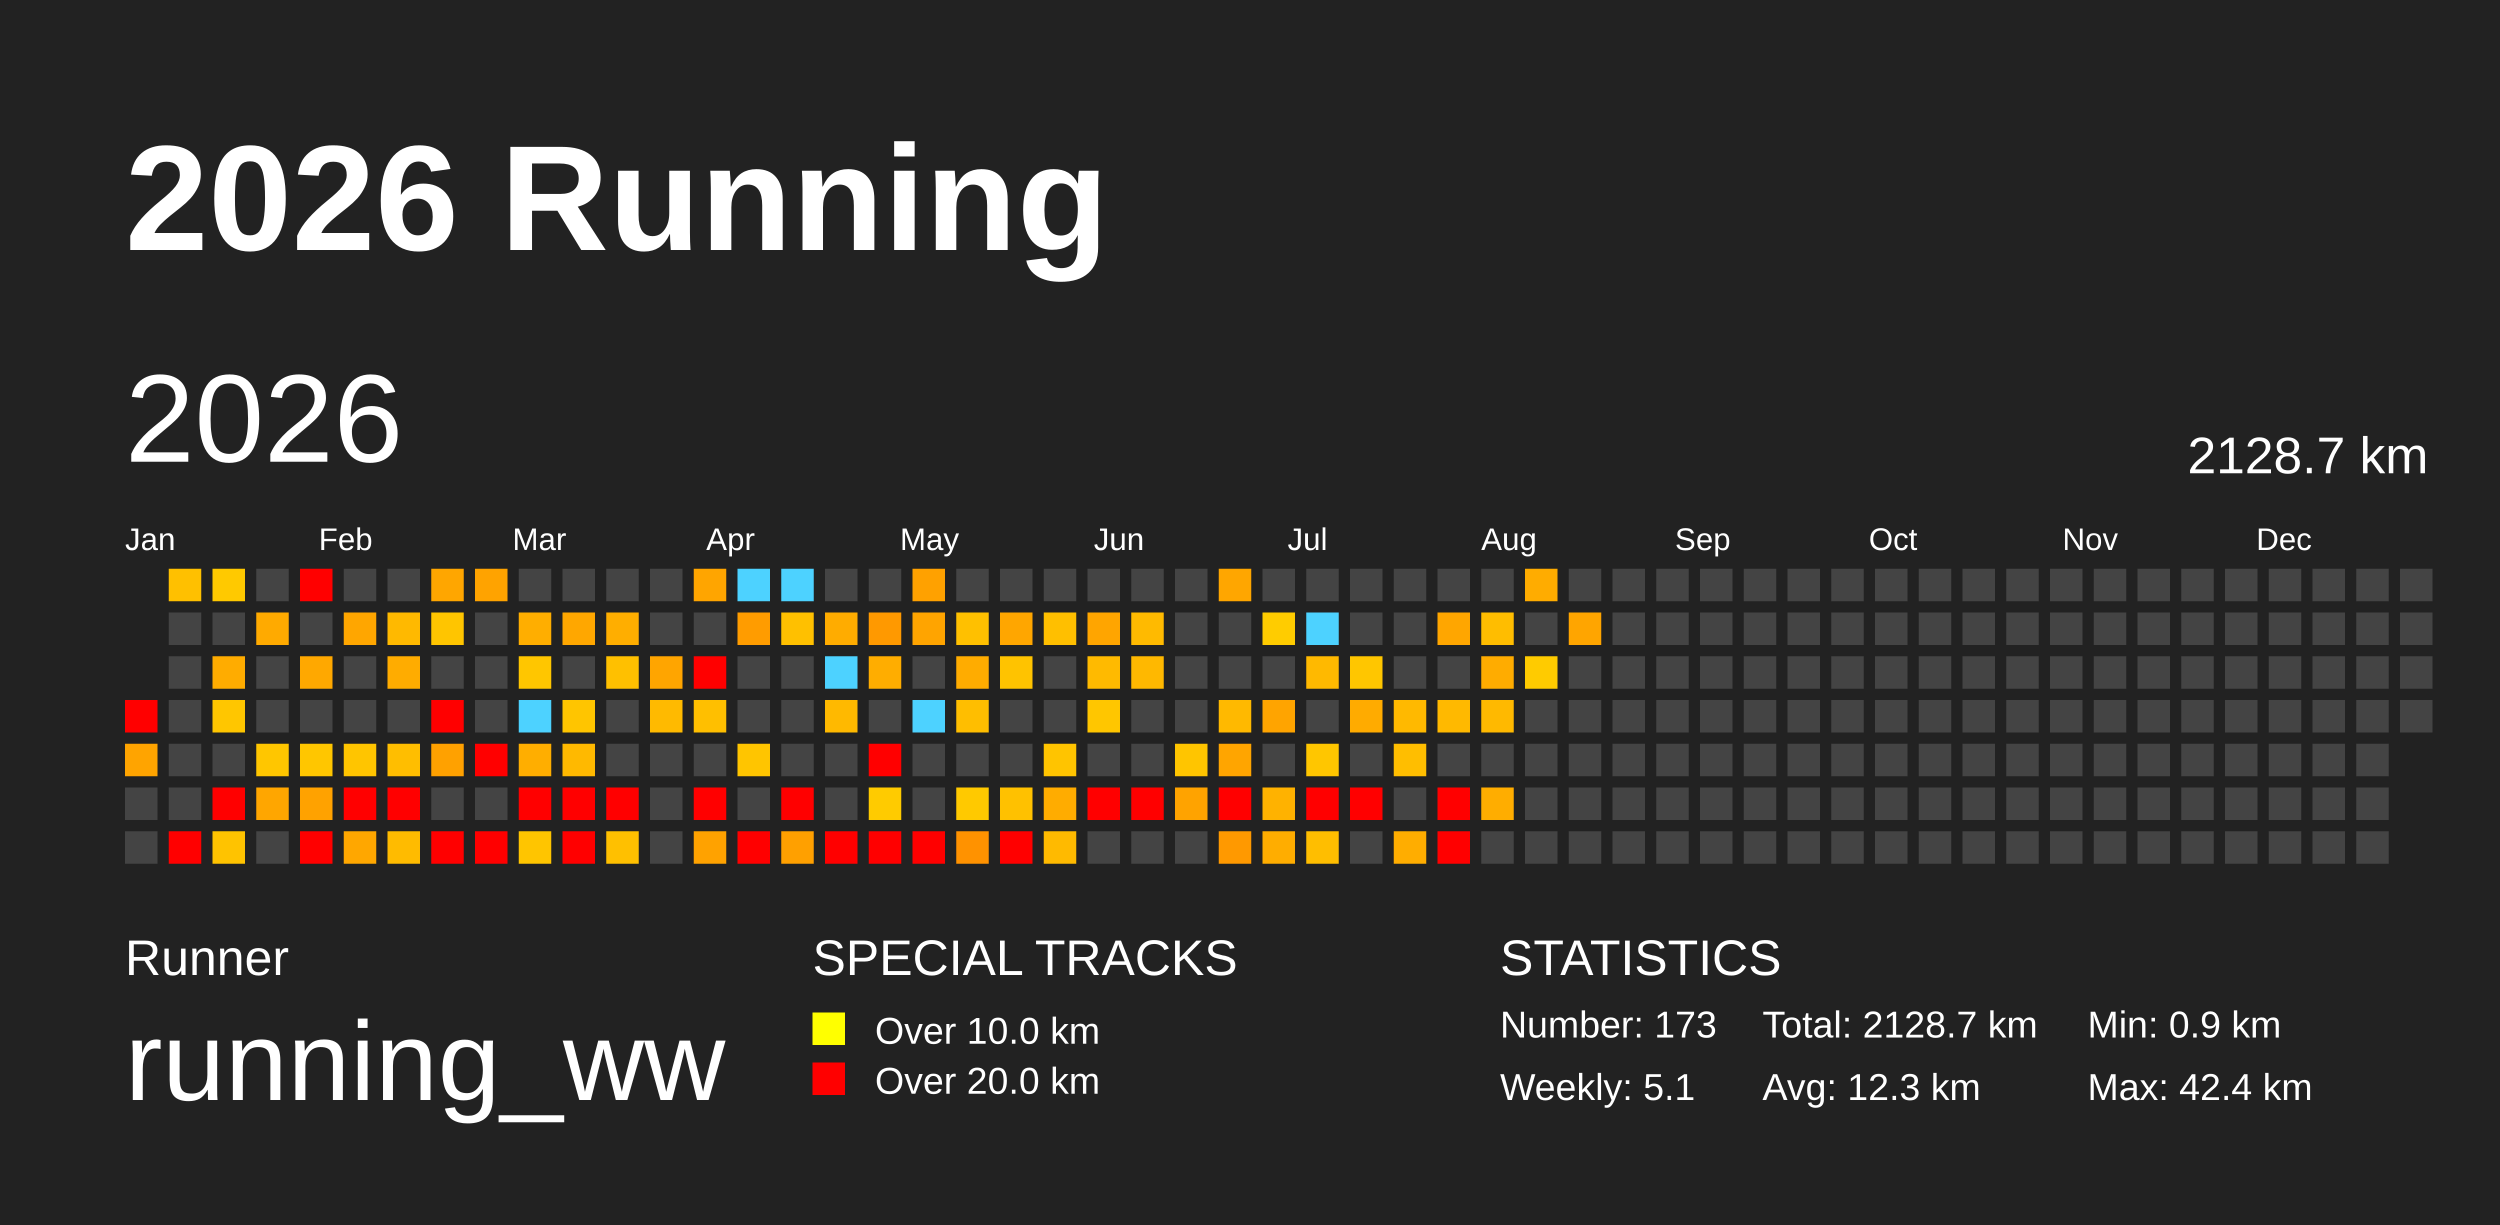
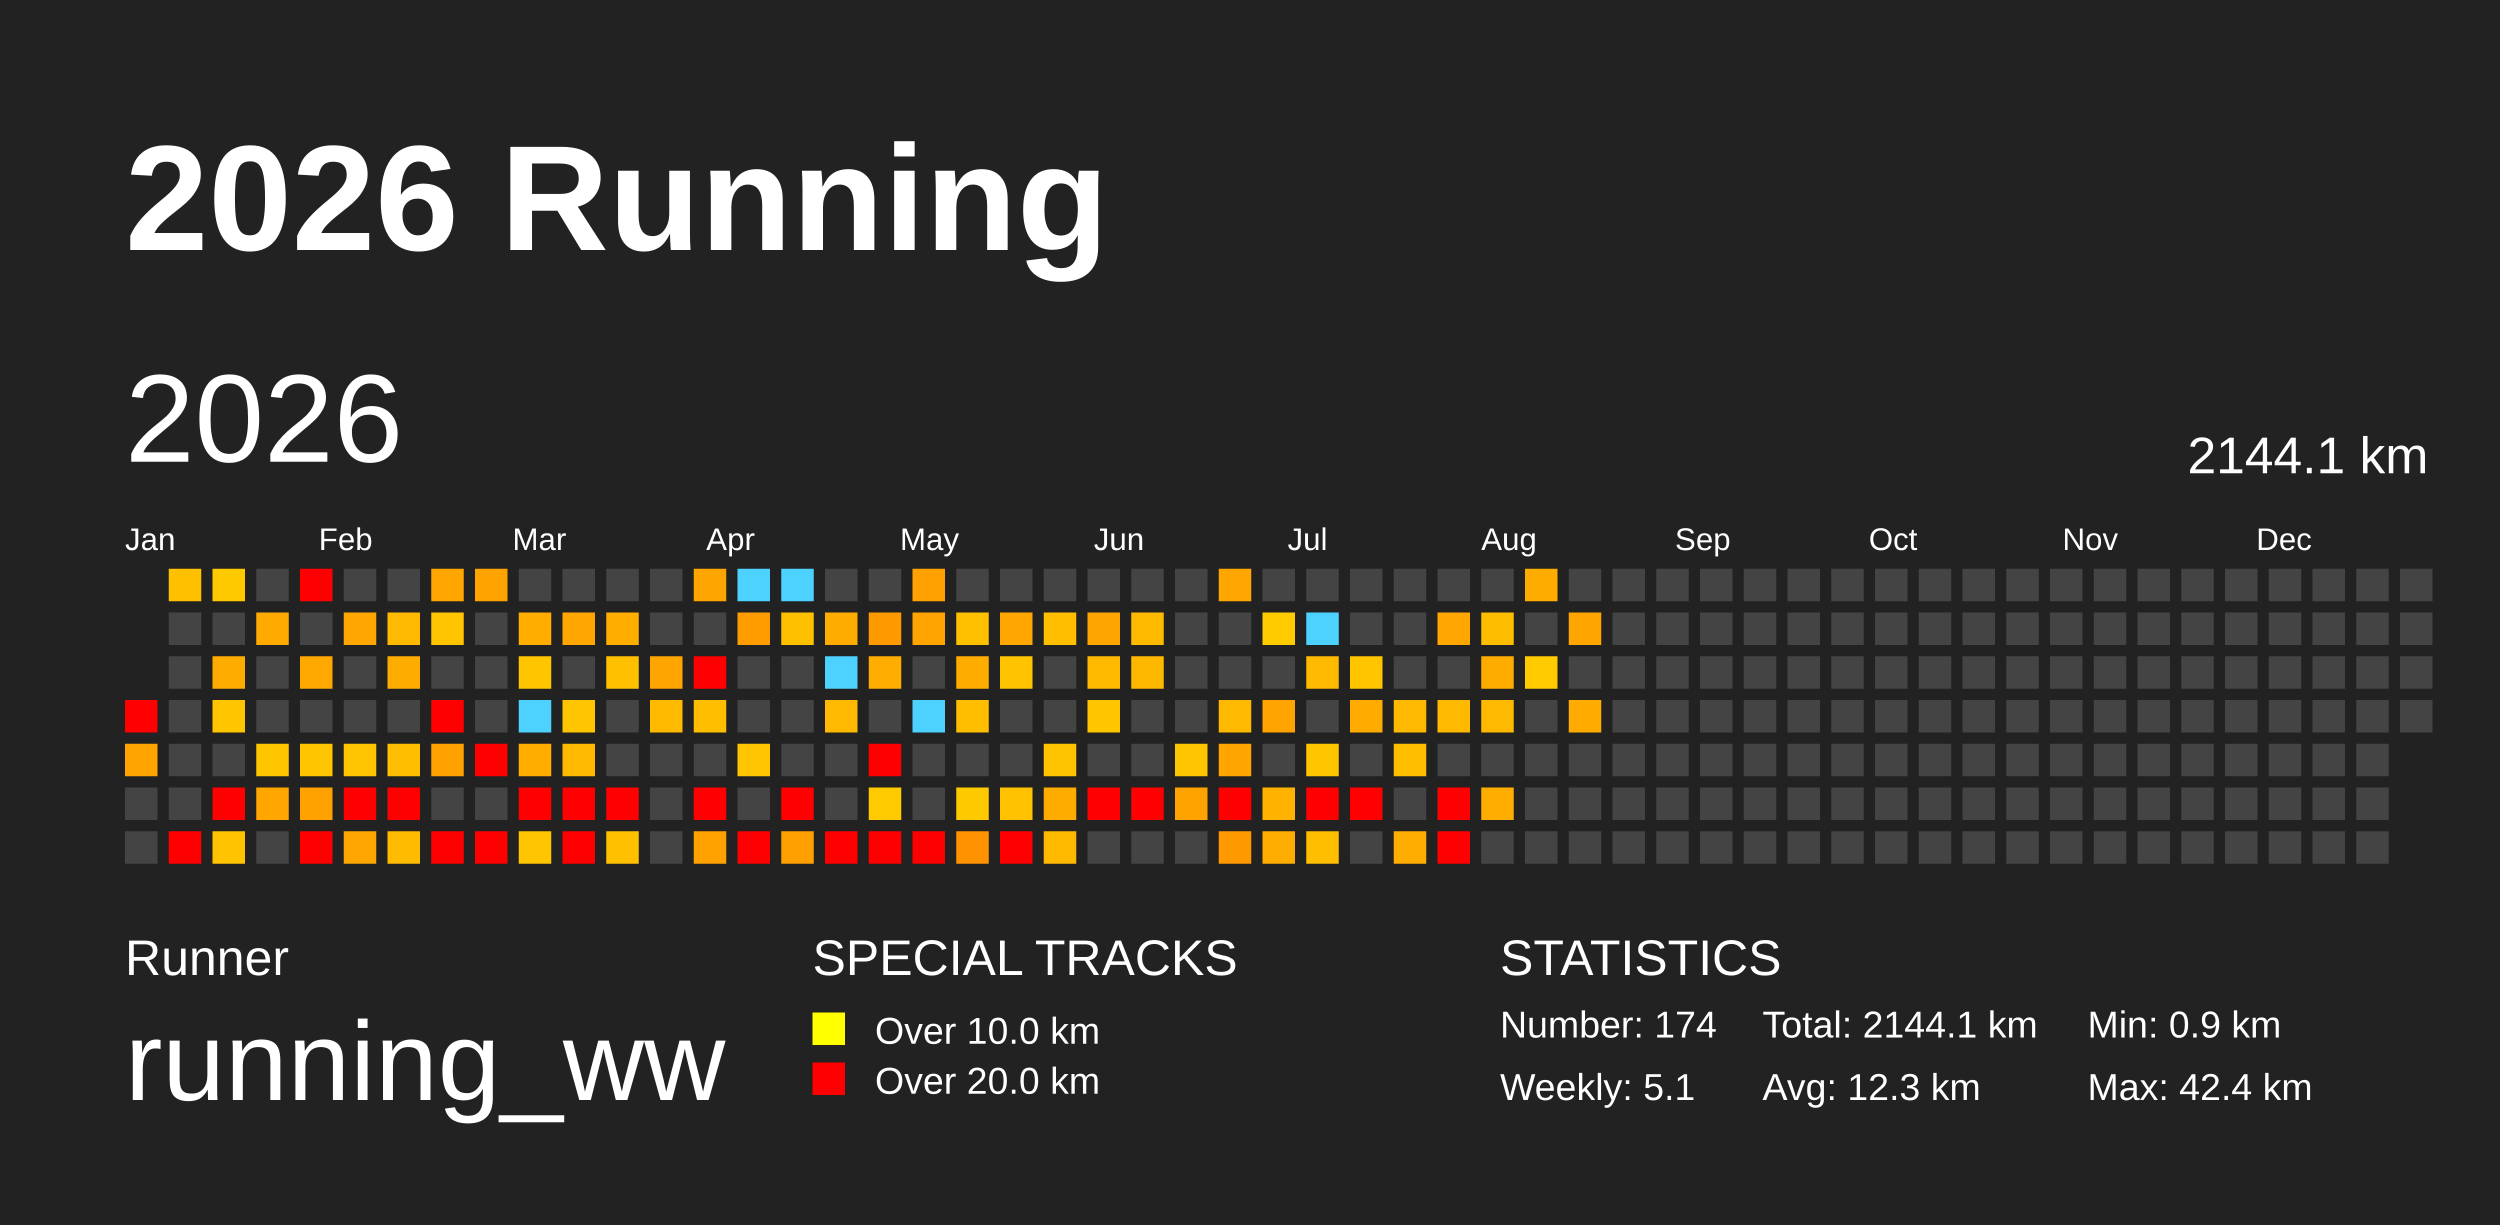
<svg xmlns="http://www.w3.org/2000/svg" baseProfile="full" height="98mm" version="1.1" viewBox="0,0,200,98" width="200mm">
  <defs />
  <rect fill="#222222" height="98" width="200" x="0" y="0" />
  <text fill="#FFFFFF" style="font-size:12px; font-family:Arial; font-weight:bold;" x="10" y="20">2026 Running</text>
  <text fill="#FFFFFF" style="font-size:4px; font-family:Arial" x="10" y="78">Runner</text>
  <text fill="#FFFFFF" style="font-size:9px; font-family:Arial" x="10" y="88">running_ww</text>
  <text fill="#FFFFFF" style="font-size:4px; font-family:Arial" x="65" y="78">SPECIAL TRACKS</text>
  <rect fill="yellow" height="2.6" width="2.6" x="65" y="81" />
  <text fill="#FFFFFF" style="font-size:3px; font-family:Arial" x="70" y="83.5">Over 10.0 km</text>
  <rect fill="red" height="2.6" width="2.6" x="65" y="85" />
  <text fill="#FFFFFF" style="font-size:3px; font-family:Arial" x="70" y="87.5">Over 20.0 km</text>
  <text fill="#FFFFFF" style="font-size:4px; font-family:Arial" x="120" y="78">STATISTICS</text>
-   <text fill="#FFFFFF" style="font-size:3px; font-family:Arial" x="120" y="83">Number: 173</text>
+   <text fill="#FFFFFF" style="font-size:3px; font-family:Arial" x="120" y="83">Number: 174</text>
  <text fill="#FFFFFF" style="font-size:3px; font-family:Arial" x="120" y="88">Weekly: 5.1</text>
-   <text fill="#FFFFFF" style="font-size:3px; font-family:Arial" x="141" y="83">Total: 2128.7 km</text>
+   <text fill="#FFFFFF" style="font-size:3px; font-family:Arial" x="141" y="83">Total: 2144.1 km</text>
  <text fill="#FFFFFF" style="font-size:3px; font-family:Arial" x="141" y="88">Avg: 12.3 km</text>
  <text fill="#FFFFFF" style="font-size:3px; font-family:Arial" x="167" y="83">Min: 0.9 km</text>
  <text fill="#FFFFFF" style="font-size:3px; font-family:Arial" x="167" y="88">Max: 42.4 km</text>
  <text dominant-baseline="hanging" fill="#FFFFFF" style="font-size:10.0px; font-family:Arial;" x="10" y="30">2026</text>
-   <text dominant-baseline="hanging" fill="#FFFFFF" style="font-size:4.125px; font-family:Arial;" x="175" y="35">2128.7 km</text>
+   <text dominant-baseline="hanging" fill="#FFFFFF" style="font-size:4.125px; font-family:Arial;" x="175" y="35">2144.1 km</text>
  <text fill="#FFFFFF" style="font-size:2.5px; font-family:Arial" x="10.0" y="44">Jan</text>
  <text fill="#FFFFFF" style="font-size:2.5px; font-family:Arial" x="25.5" y="44">Feb</text>
  <text fill="#FFFFFF" style="font-size:2.5px; font-family:Arial" x="41.0" y="44">Mar</text>
  <text fill="#FFFFFF" style="font-size:2.5px; font-family:Arial" x="56.5" y="44">Apr</text>
  <text fill="#FFFFFF" style="font-size:2.5px; font-family:Arial" x="72.0" y="44">May</text>
  <text fill="#FFFFFF" style="font-size:2.5px; font-family:Arial" x="87.5" y="44">Jun</text>
  <text fill="#FFFFFF" style="font-size:2.5px; font-family:Arial" x="103.0" y="44">Jul</text>
  <text fill="#FFFFFF" style="font-size:2.5px; font-family:Arial" x="118.5" y="44">Aug</text>
  <text fill="#FFFFFF" style="font-size:2.5px; font-family:Arial" x="134.0" y="44">Sep</text>
  <text fill="#FFFFFF" style="font-size:2.5px; font-family:Arial" x="149.5" y="44">Oct</text>
  <text fill="#FFFFFF" style="font-size:2.5px; font-family:Arial" x="165.0" y="44">Nov</text>
  <text fill="#FFFFFF" style="font-size:2.5px; font-family:Arial" x="180.5" y="44">Dec</text>
  <rect fill="red" height="2.6" width="2.6" x="10.0" y="56.0" />
  <rect fill="#ffa400" height="2.6" width="2.6" x="10.0" y="59.5" />
  <rect fill="#444444" height="2.6" width="2.6" x="10.0" y="63.0" />
  <rect fill="#444444" height="2.6" width="2.6" x="10.0" y="66.5" />
  <rect fill="#ffc000" height="2.6" width="2.6" x="13.5" y="45.5" />
  <rect fill="#444444" height="2.6" width="2.6" x="13.5" y="49.0" />
  <rect fill="#444444" height="2.6" width="2.6" x="13.5" y="52.5" />
  <rect fill="#444444" height="2.6" width="2.6" x="13.5" y="56.0" />
  <rect fill="#444444" height="2.6" width="2.6" x="13.5" y="59.5" />
  <rect fill="#444444" height="2.6" width="2.6" x="13.5" y="63.0" />
  <rect fill="red" height="2.6" width="2.6" x="13.5" y="66.5" />
  <rect fill="#ffc900" height="2.6" width="2.6" x="17.0" y="45.5" />
  <rect fill="#444444" height="2.6" width="2.6" x="17.0" y="49.0" />
  <rect fill="#ffac00" height="2.6" width="2.6" x="17.0" y="52.5" />
  <rect fill="#ffc600" height="2.6" width="2.6" x="17.0" y="56.0" />
  <rect fill="#444444" height="2.6" width="2.6" x="17.0" y="59.5" />
  <rect fill="red" height="2.6" width="2.6" x="17.0" y="63.0" />
  <rect fill="#ffc300" height="2.6" width="2.6" x="17.0" y="66.5" />
  <rect fill="#444444" height="2.6" width="2.6" x="20.5" y="45.5" />
  <rect fill="#ffaa00" height="2.6" width="2.6" x="20.5" y="49.0" />
  <rect fill="#444444" height="2.6" width="2.6" x="20.5" y="52.5" />
  <rect fill="#444444" height="2.6" width="2.6" x="20.5" y="56.0" />
  <rect fill="#ffc600" height="2.6" width="2.6" x="20.5" y="59.5" />
  <rect fill="#ffa600" height="2.6" width="2.6" x="20.5" y="63.0" />
  <rect fill="#444444" height="2.6" width="2.6" x="20.5" y="66.5" />
  <rect fill="red" height="2.6" width="2.6" x="24.0" y="45.5" />
  <rect fill="#444444" height="2.6" width="2.6" x="24.0" y="49.0" />
  <rect fill="#ffa800" height="2.6" width="2.6" x="24.0" y="52.5" />
  <rect fill="#444444" height="2.6" width="2.6" x="24.0" y="56.0" />
  <rect fill="#ffc600" height="2.6" width="2.6" x="24.0" y="59.5" />
  <rect fill="#ffa200" height="2.6" width="2.6" x="24.0" y="63.0" />
  <rect fill="red" height="2.6" width="2.6" x="24.0" y="66.5" />
  <rect fill="#444444" height="2.6" width="2.6" x="27.5" y="45.5" />
  <rect fill="#ffa600" height="2.6" width="2.6" x="27.5" y="49.0" />
  <rect fill="#444444" height="2.6" width="2.6" x="27.5" y="52.5" />
  <rect fill="#444444" height="2.6" width="2.6" x="27.5" y="56.0" />
  <rect fill="#ffc500" height="2.6" width="2.6" x="27.5" y="59.5" />
  <rect fill="red" height="2.6" width="2.6" x="27.5" y="63.0" />
  <rect fill="#ffa700" height="2.6" width="2.6" x="27.5" y="66.5" />
  <rect fill="#444444" height="2.6" width="2.6" x="31.0" y="45.5" />
  <rect fill="#ffb900" height="2.6" width="2.6" x="31.0" y="49.0" />
  <rect fill="#ffac00" height="2.6" width="2.6" x="31.0" y="52.5" />
  <rect fill="#444444" height="2.6" width="2.6" x="31.0" y="56.0" />
  <rect fill="#ffbe00" height="2.6" width="2.6" x="31.0" y="59.5" />
  <rect fill="red" height="2.6" width="2.6" x="31.0" y="63.0" />
  <rect fill="#ffbb00" height="2.6" width="2.6" x="31.0" y="66.5" />
  <rect fill="#ffa600" height="2.6" width="2.6" x="34.5" y="45.5" />
  <rect fill="#ffc500" height="2.6" width="2.6" x="34.5" y="49.0" />
  <rect fill="#444444" height="2.6" width="2.6" x="34.5" y="52.5" />
  <rect fill="red" height="2.6" width="2.6" x="34.5" y="56.0" />
  <rect fill="#ffa100" height="2.6" width="2.6" x="34.5" y="59.5" />
  <rect fill="#444444" height="2.6" width="2.6" x="34.5" y="63.0" />
  <rect fill="red" height="2.6" width="2.6" x="34.5" y="66.5" />
  <rect fill="#ffa300" height="2.6" width="2.6" x="38.0" y="45.5" />
  <rect fill="#444444" height="2.6" width="2.6" x="38.0" y="49.0" />
  <rect fill="#444444" height="2.6" width="2.6" x="38.0" y="52.5" />
  <rect fill="#444444" height="2.6" width="2.6" x="38.0" y="56.0" />
  <rect fill="red" height="2.6" width="2.6" x="38.0" y="59.5" />
  <rect fill="#444444" height="2.6" width="2.6" x="38.0" y="63.0" />
  <rect fill="red" height="2.6" width="2.6" x="38.0" y="66.5" />
  <rect fill="#444444" height="2.6" width="2.6" x="41.5" y="45.5" />
  <rect fill="#ffae00" height="2.6" width="2.6" x="41.5" y="49.0" />
  <rect fill="#ffc600" height="2.6" width="2.6" x="41.5" y="52.5" />
  <rect fill="#4dd2ff" height="2.6" width="2.6" x="41.5" y="56.0" />
  <rect fill="#ffae00" height="2.6" width="2.6" x="41.5" y="59.5" />
  <rect fill="red" height="2.6" width="2.6" x="41.5" y="63.0" />
  <rect fill="#ffc500" height="2.6" width="2.6" x="41.5" y="66.5" />
  <rect fill="#444444" height="2.6" width="2.6" x="45.0" y="45.5" />
  <rect fill="#ffa700" height="2.6" width="2.6" x="45.0" y="49.0" />
  <rect fill="#444444" height="2.6" width="2.6" x="45.0" y="52.5" />
  <rect fill="#ffc500" height="2.6" width="2.6" x="45.0" y="56.0" />
  <rect fill="#ffb900" height="2.6" width="2.6" x="45.0" y="59.5" />
  <rect fill="red" height="2.6" width="2.6" x="45.0" y="63.0" />
  <rect fill="red" height="2.6" width="2.6" x="45.0" y="66.5" />
  <rect fill="#444444" height="2.6" width="2.6" x="48.5" y="45.5" />
  <rect fill="#ffae00" height="2.6" width="2.6" x="48.5" y="49.0" />
  <rect fill="#ffc000" height="2.6" width="2.6" x="48.5" y="52.5" />
  <rect fill="#444444" height="2.6" width="2.6" x="48.5" y="56.0" />
  <rect fill="#444444" height="2.6" width="2.6" x="48.5" y="59.5" />
  <rect fill="red" height="2.6" width="2.6" x="48.5" y="63.0" />
  <rect fill="#ffc000" height="2.6" width="2.6" x="48.5" y="66.5" />
  <rect fill="#444444" height="2.6" width="2.6" x="52.0" y="45.5" />
  <rect fill="#444444" height="2.6" width="2.6" x="52.0" y="49.0" />
  <rect fill="#ffa500" height="2.6" width="2.6" x="52.0" y="52.5" />
  <rect fill="#ffba00" height="2.6" width="2.6" x="52.0" y="56.0" />
  <rect fill="#444444" height="2.6" width="2.6" x="52.0" y="59.5" />
  <rect fill="#444444" height="2.6" width="2.6" x="52.0" y="63.0" />
  <rect fill="#444444" height="2.6" width="2.6" x="52.0" y="66.5" />
  <rect fill="#ffa500" height="2.6" width="2.6" x="55.5" y="45.5" />
  <rect fill="#444444" height="2.6" width="2.6" x="55.5" y="49.0" />
  <rect fill="red" height="2.6" width="2.6" x="55.5" y="52.5" />
  <rect fill="#ffbf00" height="2.6" width="2.6" x="55.5" y="56.0" />
  <rect fill="#444444" height="2.6" width="2.6" x="55.5" y="59.5" />
  <rect fill="red" height="2.6" width="2.6" x="55.5" y="63.0" />
  <rect fill="#ffa200" height="2.6" width="2.6" x="55.5" y="66.5" />
  <rect fill="#4dd2ff" height="2.6" width="2.6" x="59.0" y="45.5" />
  <rect fill="#ff9c00" height="2.6" width="2.6" x="59.0" y="49.0" />
  <rect fill="#444444" height="2.6" width="2.6" x="59.0" y="52.5" />
  <rect fill="#444444" height="2.6" width="2.6" x="59.0" y="56.0" />
  <rect fill="#ffc500" height="2.6" width="2.6" x="59.0" y="59.5" />
  <rect fill="#444444" height="2.6" width="2.6" x="59.0" y="63.0" />
  <rect fill="red" height="2.6" width="2.6" x="59.0" y="66.5" />
  <rect fill="#4dd2ff" height="2.6" width="2.6" x="62.5" y="45.5" />
  <rect fill="#ffc000" height="2.6" width="2.6" x="62.5" y="49.0" />
  <rect fill="#444444" height="2.6" width="2.6" x="62.5" y="52.5" />
  <rect fill="#444444" height="2.6" width="2.6" x="62.5" y="56.0" />
  <rect fill="#444444" height="2.6" width="2.6" x="62.5" y="59.5" />
  <rect fill="red" height="2.6" width="2.6" x="62.5" y="63.0" />
  <rect fill="#ffa000" height="2.6" width="2.6" x="62.5" y="66.5" />
  <rect fill="#444444" height="2.6" width="2.6" x="66.0" y="45.5" />
  <rect fill="#ffac00" height="2.6" width="2.6" x="66.0" y="49.0" />
  <rect fill="#4dd2ff" height="2.6" width="2.6" x="66.0" y="52.5" />
  <rect fill="#ffb900" height="2.6" width="2.6" x="66.0" y="56.0" />
  <rect fill="#444444" height="2.6" width="2.6" x="66.0" y="59.5" />
  <rect fill="#444444" height="2.6" width="2.6" x="66.0" y="63.0" />
  <rect fill="red" height="2.6" width="2.6" x="66.0" y="66.5" />
  <rect fill="#444444" height="2.6" width="2.6" x="69.5" y="45.5" />
  <rect fill="#ff9900" height="2.6" width="2.6" x="69.5" y="49.0" />
  <rect fill="#ffad00" height="2.6" width="2.6" x="69.5" y="52.5" />
  <rect fill="#444444" height="2.6" width="2.6" x="69.5" y="56.0" />
  <rect fill="red" height="2.6" width="2.6" x="69.5" y="59.5" />
  <rect fill="#ffcb00" height="2.6" width="2.6" x="69.5" y="63.0" />
  <rect fill="red" height="2.6" width="2.6" x="69.5" y="66.5" />
  <rect fill="#ffa100" height="2.6" width="2.6" x="73.0" y="45.5" />
  <rect fill="#ffa400" height="2.6" width="2.6" x="73.0" y="49.0" />
  <rect fill="#444444" height="2.6" width="2.6" x="73.0" y="52.5" />
  <rect fill="#4dd2ff" height="2.6" width="2.6" x="73.0" y="56.0" />
  <rect fill="#444444" height="2.6" width="2.6" x="73.0" y="59.5" />
  <rect fill="#444444" height="2.6" width="2.6" x="73.0" y="63.0" />
  <rect fill="red" height="2.6" width="2.6" x="73.0" y="66.5" />
  <rect fill="#444444" height="2.6" width="2.6" x="76.5" y="45.5" />
  <rect fill="#ffc000" height="2.6" width="2.6" x="76.5" y="49.0" />
  <rect fill="#ffac00" height="2.6" width="2.6" x="76.5" y="52.5" />
  <rect fill="#ffbe00" height="2.6" width="2.6" x="76.5" y="56.0" />
  <rect fill="#444444" height="2.6" width="2.6" x="76.5" y="59.5" />
  <rect fill="#ffc900" height="2.6" width="2.6" x="76.5" y="63.0" />
  <rect fill="#ff9200" height="2.6" width="2.6" x="76.5" y="66.5" />
  <rect fill="#444444" height="2.6" width="2.6" x="80.0" y="45.5" />
  <rect fill="#ffa600" height="2.6" width="2.6" x="80.0" y="49.0" />
  <rect fill="#ffc300" height="2.6" width="2.6" x="80.0" y="52.5" />
  <rect fill="#444444" height="2.6" width="2.6" x="80.0" y="56.0" />
  <rect fill="#444444" height="2.6" width="2.6" x="80.0" y="59.5" />
  <rect fill="#ffc100" height="2.6" width="2.6" x="80.0" y="63.0" />
  <rect fill="red" height="2.6" width="2.6" x="80.0" y="66.5" />
  <rect fill="#444444" height="2.6" width="2.6" x="83.5" y="45.5" />
  <rect fill="#ffbf00" height="2.6" width="2.6" x="83.5" y="49.0" />
  <rect fill="#444444" height="2.6" width="2.6" x="83.5" y="52.5" />
  <rect fill="#444444" height="2.6" width="2.6" x="83.5" y="56.0" />
  <rect fill="#ffc400" height="2.6" width="2.6" x="83.5" y="59.5" />
  <rect fill="#ffac00" height="2.6" width="2.6" x="83.5" y="63.0" />
  <rect fill="#ffba00" height="2.6" width="2.6" x="83.5" y="66.5" />
  <rect fill="#444444" height="2.6" width="2.6" x="87.0" y="45.5" />
  <rect fill="#ffa500" height="2.6" width="2.6" x="87.0" y="49.0" />
  <rect fill="#ffba00" height="2.6" width="2.6" x="87.0" y="52.5" />
  <rect fill="#ffc600" height="2.6" width="2.6" x="87.0" y="56.0" />
  <rect fill="#444444" height="2.6" width="2.6" x="87.0" y="59.5" />
  <rect fill="red" height="2.6" width="2.6" x="87.0" y="63.0" />
  <rect fill="#444444" height="2.6" width="2.6" x="87.0" y="66.5" />
  <rect fill="#444444" height="2.6" width="2.6" x="90.5" y="45.5" />
  <rect fill="#ffba00" height="2.6" width="2.6" x="90.5" y="49.0" />
  <rect fill="#ffb800" height="2.6" width="2.6" x="90.5" y="52.5" />
  <rect fill="#444444" height="2.6" width="2.6" x="90.5" y="56.0" />
  <rect fill="#444444" height="2.6" width="2.6" x="90.5" y="59.5" />
  <rect fill="red" height="2.6" width="2.6" x="90.5" y="63.0" />
  <rect fill="#444444" height="2.6" width="2.6" x="90.5" y="66.5" />
  <rect fill="#444444" height="2.6" width="2.6" x="94.0" y="45.5" />
  <rect fill="#444444" height="2.6" width="2.6" x="94.0" y="49.0" />
  <rect fill="#444444" height="2.6" width="2.6" x="94.0" y="52.5" />
  <rect fill="#444444" height="2.6" width="2.6" x="94.0" y="56.0" />
  <rect fill="#ffc500" height="2.6" width="2.6" x="94.0" y="59.5" />
  <rect fill="#ffa300" height="2.6" width="2.6" x="94.0" y="63.0" />
  <rect fill="#444444" height="2.6" width="2.6" x="94.0" y="66.5" />
  <rect fill="#ffa600" height="2.6" width="2.6" x="97.5" y="45.5" />
  <rect fill="#444444" height="2.6" width="2.6" x="97.5" y="49.0" />
  <rect fill="#444444" height="2.6" width="2.6" x="97.5" y="52.5" />
  <rect fill="#ffb900" height="2.6" width="2.6" x="97.5" y="56.0" />
  <rect fill="#ffa500" height="2.6" width="2.6" x="97.5" y="59.5" />
  <rect fill="red" height="2.6" width="2.6" x="97.5" y="63.0" />
  <rect fill="#ff9900" height="2.6" width="2.6" x="97.5" y="66.5" />
  <rect fill="#444444" height="2.6" width="2.6" x="101.0" y="45.5" />
  <rect fill="#ffcc00" height="2.6" width="2.6" x="101.0" y="49.0" />
  <rect fill="#444444" height="2.6" width="2.6" x="101.0" y="52.5" />
  <rect fill="#ffa400" height="2.6" width="2.6" x="101.0" y="56.0" />
  <rect fill="#444444" height="2.6" width="2.6" x="101.0" y="59.5" />
  <rect fill="#ffb200" height="2.6" width="2.6" x="101.0" y="63.0" />
  <rect fill="#ffad00" height="2.6" width="2.6" x="101.0" y="66.5" />
  <rect fill="#444444" height="2.6" width="2.6" x="104.5" y="45.5" />
  <rect fill="#4dd2ff" height="2.6" width="2.6" x="104.5" y="49.0" />
  <rect fill="#ffb900" height="2.6" width="2.6" x="104.5" y="52.5" />
  <rect fill="#444444" height="2.6" width="2.6" x="104.5" y="56.0" />
  <rect fill="#ffc600" height="2.6" width="2.6" x="104.5" y="59.5" />
  <rect fill="red" height="2.6" width="2.6" x="104.5" y="63.0" />
  <rect fill="#ffbe00" height="2.6" width="2.6" x="104.5" y="66.5" />
  <rect fill="#444444" height="2.6" width="2.6" x="108.0" y="45.5" />
  <rect fill="#444444" height="2.6" width="2.6" x="108.0" y="49.0" />
  <rect fill="#ffc600" height="2.6" width="2.6" x="108.0" y="52.5" />
  <rect fill="#ffab00" height="2.6" width="2.6" x="108.0" y="56.0" />
  <rect fill="#444444" height="2.6" width="2.6" x="108.0" y="59.5" />
  <rect fill="red" height="2.6" width="2.6" x="108.0" y="63.0" />
  <rect fill="#444444" height="2.6" width="2.6" x="108.0" y="66.5" />
  <rect fill="#444444" height="2.6" width="2.6" x="111.5" y="45.5" />
  <rect fill="#444444" height="2.6" width="2.6" x="111.5" y="49.0" />
  <rect fill="#444444" height="2.6" width="2.6" x="111.5" y="52.5" />
  <rect fill="#ffb900" height="2.6" width="2.6" x="111.5" y="56.0" />
  <rect fill="#ffbe00" height="2.6" width="2.6" x="111.5" y="59.5" />
  <rect fill="#444444" height="2.6" width="2.6" x="111.5" y="63.0" />
  <rect fill="#ffad00" height="2.6" width="2.6" x="111.5" y="66.5" />
  <rect fill="#444444" height="2.6" width="2.6" x="115.0" y="45.5" />
  <rect fill="#ffa600" height="2.6" width="2.6" x="115.0" y="49.0" />
  <rect fill="#444444" height="2.6" width="2.6" x="115.0" y="52.5" />
  <rect fill="#ffb900" height="2.6" width="2.6" x="115.0" y="56.0" />
  <rect fill="#444444" height="2.6" width="2.6" x="115.0" y="59.5" />
  <rect fill="red" height="2.6" width="2.6" x="115.0" y="63.0" />
  <rect fill="red" height="2.6" width="2.6" x="115.0" y="66.5" />
  <rect fill="#444444" height="2.6" width="2.6" x="118.5" y="45.5" />
  <rect fill="#ffbd00" height="2.6" width="2.6" x="118.5" y="49.0" />
  <rect fill="#ffac00" height="2.6" width="2.6" x="118.5" y="52.5" />
  <rect fill="#ffb900" height="2.6" width="2.6" x="118.5" y="56.0" />
  <rect fill="#444444" height="2.6" width="2.6" x="118.5" y="59.5" />
  <rect fill="#ffad00" height="2.6" width="2.6" x="118.5" y="63.0" />
  <rect fill="#444444" height="2.6" width="2.6" x="118.5" y="66.5" />
  <rect fill="#ffac00" height="2.6" width="2.6" x="122.0" y="45.5" />
  <rect fill="#444444" height="2.6" width="2.6" x="122.0" y="49.0" />
  <rect fill="#ffcb00" height="2.6" width="2.6" x="122.0" y="52.5" />
  <rect fill="#444444" height="2.6" width="2.6" x="122.0" y="56.0" />
  <rect fill="#444444" height="2.6" width="2.6" x="122.0" y="59.5" />
  <rect fill="#444444" height="2.6" width="2.6" x="122.0" y="63.0" />
  <rect fill="#444444" height="2.6" width="2.6" x="122.0" y="66.5" />
  <rect fill="#444444" height="2.6" width="2.6" x="125.5" y="45.5" />
  <rect fill="#ffa500" height="2.6" width="2.6" x="125.5" y="49.0" />
  <rect fill="#444444" height="2.6" width="2.6" x="125.5" y="52.5" />
-   <rect fill="#444444" height="2.6" width="2.6" x="125.5" y="56.0" />
+   <rect fill="#ffab00" height="2.6" width="2.6" x="125.5" y="56.0" />
  <rect fill="#444444" height="2.6" width="2.6" x="125.5" y="59.5" />
  <rect fill="#444444" height="2.6" width="2.6" x="125.5" y="63.0" />
  <rect fill="#444444" height="2.6" width="2.6" x="125.5" y="66.5" />
  <rect fill="#444444" height="2.6" width="2.6" x="129.0" y="45.5" />
  <rect fill="#444444" height="2.6" width="2.6" x="129.0" y="49.0" />
  <rect fill="#444444" height="2.6" width="2.6" x="129.0" y="52.5" />
  <rect fill="#444444" height="2.6" width="2.6" x="129.0" y="56.0" />
  <rect fill="#444444" height="2.6" width="2.6" x="129.0" y="59.5" />
  <rect fill="#444444" height="2.6" width="2.6" x="129.0" y="63.0" />
  <rect fill="#444444" height="2.6" width="2.6" x="129.0" y="66.5" />
  <rect fill="#444444" height="2.6" width="2.6" x="132.5" y="45.5" />
  <rect fill="#444444" height="2.6" width="2.6" x="132.5" y="49.0" />
  <rect fill="#444444" height="2.6" width="2.6" x="132.5" y="52.5" />
  <rect fill="#444444" height="2.6" width="2.6" x="132.5" y="56.0" />
  <rect fill="#444444" height="2.6" width="2.6" x="132.5" y="59.5" />
  <rect fill="#444444" height="2.6" width="2.6" x="132.5" y="63.0" />
  <rect fill="#444444" height="2.6" width="2.6" x="132.5" y="66.5" />
  <rect fill="#444444" height="2.6" width="2.6" x="136.0" y="45.5" />
  <rect fill="#444444" height="2.6" width="2.6" x="136.0" y="49.0" />
  <rect fill="#444444" height="2.6" width="2.6" x="136.0" y="52.5" />
  <rect fill="#444444" height="2.6" width="2.6" x="136.0" y="56.0" />
  <rect fill="#444444" height="2.6" width="2.6" x="136.0" y="59.5" />
  <rect fill="#444444" height="2.6" width="2.6" x="136.0" y="63.0" />
  <rect fill="#444444" height="2.6" width="2.6" x="136.0" y="66.5" />
  <rect fill="#444444" height="2.6" width="2.6" x="139.5" y="45.5" />
  <rect fill="#444444" height="2.6" width="2.6" x="139.5" y="49.0" />
  <rect fill="#444444" height="2.6" width="2.6" x="139.5" y="52.5" />
  <rect fill="#444444" height="2.6" width="2.6" x="139.5" y="56.0" />
  <rect fill="#444444" height="2.6" width="2.6" x="139.5" y="59.5" />
  <rect fill="#444444" height="2.6" width="2.6" x="139.5" y="63.0" />
  <rect fill="#444444" height="2.6" width="2.6" x="139.5" y="66.5" />
  <rect fill="#444444" height="2.6" width="2.6" x="143.0" y="45.5" />
  <rect fill="#444444" height="2.6" width="2.6" x="143.0" y="49.0" />
  <rect fill="#444444" height="2.6" width="2.6" x="143.0" y="52.5" />
  <rect fill="#444444" height="2.6" width="2.6" x="143.0" y="56.0" />
  <rect fill="#444444" height="2.6" width="2.6" x="143.0" y="59.5" />
  <rect fill="#444444" height="2.6" width="2.6" x="143.0" y="63.0" />
  <rect fill="#444444" height="2.6" width="2.6" x="143.0" y="66.5" />
  <rect fill="#444444" height="2.6" width="2.6" x="146.5" y="45.5" />
  <rect fill="#444444" height="2.6" width="2.6" x="146.5" y="49.0" />
  <rect fill="#444444" height="2.6" width="2.6" x="146.5" y="52.5" />
  <rect fill="#444444" height="2.6" width="2.6" x="146.5" y="56.0" />
  <rect fill="#444444" height="2.6" width="2.6" x="146.5" y="59.5" />
  <rect fill="#444444" height="2.6" width="2.6" x="146.5" y="63.0" />
  <rect fill="#444444" height="2.6" width="2.6" x="146.5" y="66.5" />
  <rect fill="#444444" height="2.6" width="2.6" x="150.0" y="45.5" />
  <rect fill="#444444" height="2.6" width="2.6" x="150.0" y="49.0" />
  <rect fill="#444444" height="2.6" width="2.6" x="150.0" y="52.5" />
  <rect fill="#444444" height="2.6" width="2.6" x="150.0" y="56.0" />
  <rect fill="#444444" height="2.6" width="2.6" x="150.0" y="59.5" />
  <rect fill="#444444" height="2.6" width="2.6" x="150.0" y="63.0" />
  <rect fill="#444444" height="2.6" width="2.6" x="150.0" y="66.5" />
  <rect fill="#444444" height="2.6" width="2.6" x="153.5" y="45.5" />
  <rect fill="#444444" height="2.6" width="2.6" x="153.5" y="49.0" />
  <rect fill="#444444" height="2.6" width="2.6" x="153.5" y="52.5" />
  <rect fill="#444444" height="2.6" width="2.6" x="153.5" y="56.0" />
  <rect fill="#444444" height="2.6" width="2.6" x="153.5" y="59.5" />
  <rect fill="#444444" height="2.6" width="2.6" x="153.5" y="63.0" />
  <rect fill="#444444" height="2.6" width="2.6" x="153.5" y="66.5" />
  <rect fill="#444444" height="2.6" width="2.6" x="157.0" y="45.5" />
  <rect fill="#444444" height="2.6" width="2.6" x="157.0" y="49.0" />
  <rect fill="#444444" height="2.6" width="2.6" x="157.0" y="52.5" />
  <rect fill="#444444" height="2.6" width="2.6" x="157.0" y="56.0" />
  <rect fill="#444444" height="2.6" width="2.6" x="157.0" y="59.5" />
  <rect fill="#444444" height="2.6" width="2.6" x="157.0" y="63.0" />
  <rect fill="#444444" height="2.6" width="2.6" x="157.0" y="66.5" />
  <rect fill="#444444" height="2.6" width="2.6" x="160.5" y="45.5" />
  <rect fill="#444444" height="2.6" width="2.6" x="160.5" y="49.0" />
  <rect fill="#444444" height="2.6" width="2.6" x="160.5" y="52.5" />
  <rect fill="#444444" height="2.6" width="2.6" x="160.5" y="56.0" />
  <rect fill="#444444" height="2.6" width="2.6" x="160.5" y="59.5" />
  <rect fill="#444444" height="2.6" width="2.6" x="160.5" y="63.0" />
  <rect fill="#444444" height="2.6" width="2.6" x="160.5" y="66.5" />
  <rect fill="#444444" height="2.6" width="2.6" x="164.0" y="45.5" />
  <rect fill="#444444" height="2.6" width="2.6" x="164.0" y="49.0" />
  <rect fill="#444444" height="2.6" width="2.6" x="164.0" y="52.5" />
  <rect fill="#444444" height="2.6" width="2.6" x="164.0" y="56.0" />
  <rect fill="#444444" height="2.6" width="2.6" x="164.0" y="59.5" />
  <rect fill="#444444" height="2.6" width="2.6" x="164.0" y="63.0" />
  <rect fill="#444444" height="2.6" width="2.6" x="164.0" y="66.5" />
  <rect fill="#444444" height="2.6" width="2.6" x="167.5" y="45.5" />
  <rect fill="#444444" height="2.6" width="2.6" x="167.5" y="49.0" />
  <rect fill="#444444" height="2.6" width="2.6" x="167.5" y="52.5" />
  <rect fill="#444444" height="2.6" width="2.6" x="167.5" y="56.0" />
  <rect fill="#444444" height="2.6" width="2.6" x="167.5" y="59.5" />
  <rect fill="#444444" height="2.6" width="2.6" x="167.5" y="63.0" />
  <rect fill="#444444" height="2.6" width="2.6" x="167.5" y="66.5" />
  <rect fill="#444444" height="2.6" width="2.6" x="171.0" y="45.5" />
  <rect fill="#444444" height="2.6" width="2.6" x="171.0" y="49.0" />
  <rect fill="#444444" height="2.6" width="2.6" x="171.0" y="52.5" />
  <rect fill="#444444" height="2.6" width="2.6" x="171.0" y="56.0" />
  <rect fill="#444444" height="2.6" width="2.6" x="171.0" y="59.5" />
  <rect fill="#444444" height="2.6" width="2.6" x="171.0" y="63.0" />
  <rect fill="#444444" height="2.6" width="2.6" x="171.0" y="66.5" />
  <rect fill="#444444" height="2.6" width="2.6" x="174.5" y="45.5" />
  <rect fill="#444444" height="2.6" width="2.6" x="174.5" y="49.0" />
  <rect fill="#444444" height="2.6" width="2.6" x="174.5" y="52.5" />
  <rect fill="#444444" height="2.6" width="2.6" x="174.5" y="56.0" />
  <rect fill="#444444" height="2.6" width="2.6" x="174.5" y="59.5" />
  <rect fill="#444444" height="2.6" width="2.6" x="174.5" y="63.0" />
  <rect fill="#444444" height="2.6" width="2.6" x="174.5" y="66.5" />
  <rect fill="#444444" height="2.6" width="2.6" x="178.0" y="45.5" />
  <rect fill="#444444" height="2.6" width="2.6" x="178.0" y="49.0" />
  <rect fill="#444444" height="2.6" width="2.6" x="178.0" y="52.5" />
  <rect fill="#444444" height="2.6" width="2.6" x="178.0" y="56.0" />
  <rect fill="#444444" height="2.6" width="2.6" x="178.0" y="59.5" />
  <rect fill="#444444" height="2.6" width="2.6" x="178.0" y="63.0" />
  <rect fill="#444444" height="2.6" width="2.6" x="178.0" y="66.5" />
  <rect fill="#444444" height="2.6" width="2.6" x="181.5" y="45.5" />
  <rect fill="#444444" height="2.6" width="2.6" x="181.5" y="49.0" />
  <rect fill="#444444" height="2.6" width="2.6" x="181.5" y="52.5" />
  <rect fill="#444444" height="2.6" width="2.6" x="181.5" y="56.0" />
  <rect fill="#444444" height="2.6" width="2.6" x="181.5" y="59.5" />
  <rect fill="#444444" height="2.6" width="2.6" x="181.5" y="63.0" />
  <rect fill="#444444" height="2.6" width="2.6" x="181.5" y="66.5" />
  <rect fill="#444444" height="2.6" width="2.6" x="185.0" y="45.5" />
  <rect fill="#444444" height="2.6" width="2.6" x="185.0" y="49.0" />
  <rect fill="#444444" height="2.6" width="2.6" x="185.0" y="52.5" />
  <rect fill="#444444" height="2.6" width="2.6" x="185.0" y="56.0" />
  <rect fill="#444444" height="2.6" width="2.6" x="185.0" y="59.5" />
  <rect fill="#444444" height="2.6" width="2.6" x="185.0" y="63.0" />
  <rect fill="#444444" height="2.6" width="2.6" x="185.0" y="66.5" />
  <rect fill="#444444" height="2.6" width="2.6" x="188.5" y="45.5" />
  <rect fill="#444444" height="2.6" width="2.6" x="188.5" y="49.0" />
  <rect fill="#444444" height="2.6" width="2.6" x="188.5" y="52.5" />
  <rect fill="#444444" height="2.6" width="2.6" x="188.5" y="56.0" />
  <rect fill="#444444" height="2.6" width="2.6" x="188.5" y="59.5" />
  <rect fill="#444444" height="2.6" width="2.6" x="188.5" y="63.0" />
  <rect fill="#444444" height="2.6" width="2.6" x="188.5" y="66.5" />
  <rect fill="#444444" height="2.6" width="2.6" x="192.0" y="45.5" />
  <rect fill="#444444" height="2.6" width="2.6" x="192.0" y="49.0" />
  <rect fill="#444444" height="2.6" width="2.6" x="192.0" y="52.5" />
  <rect fill="#444444" height="2.6" width="2.6" x="192.0" y="56.0" />
</svg>
